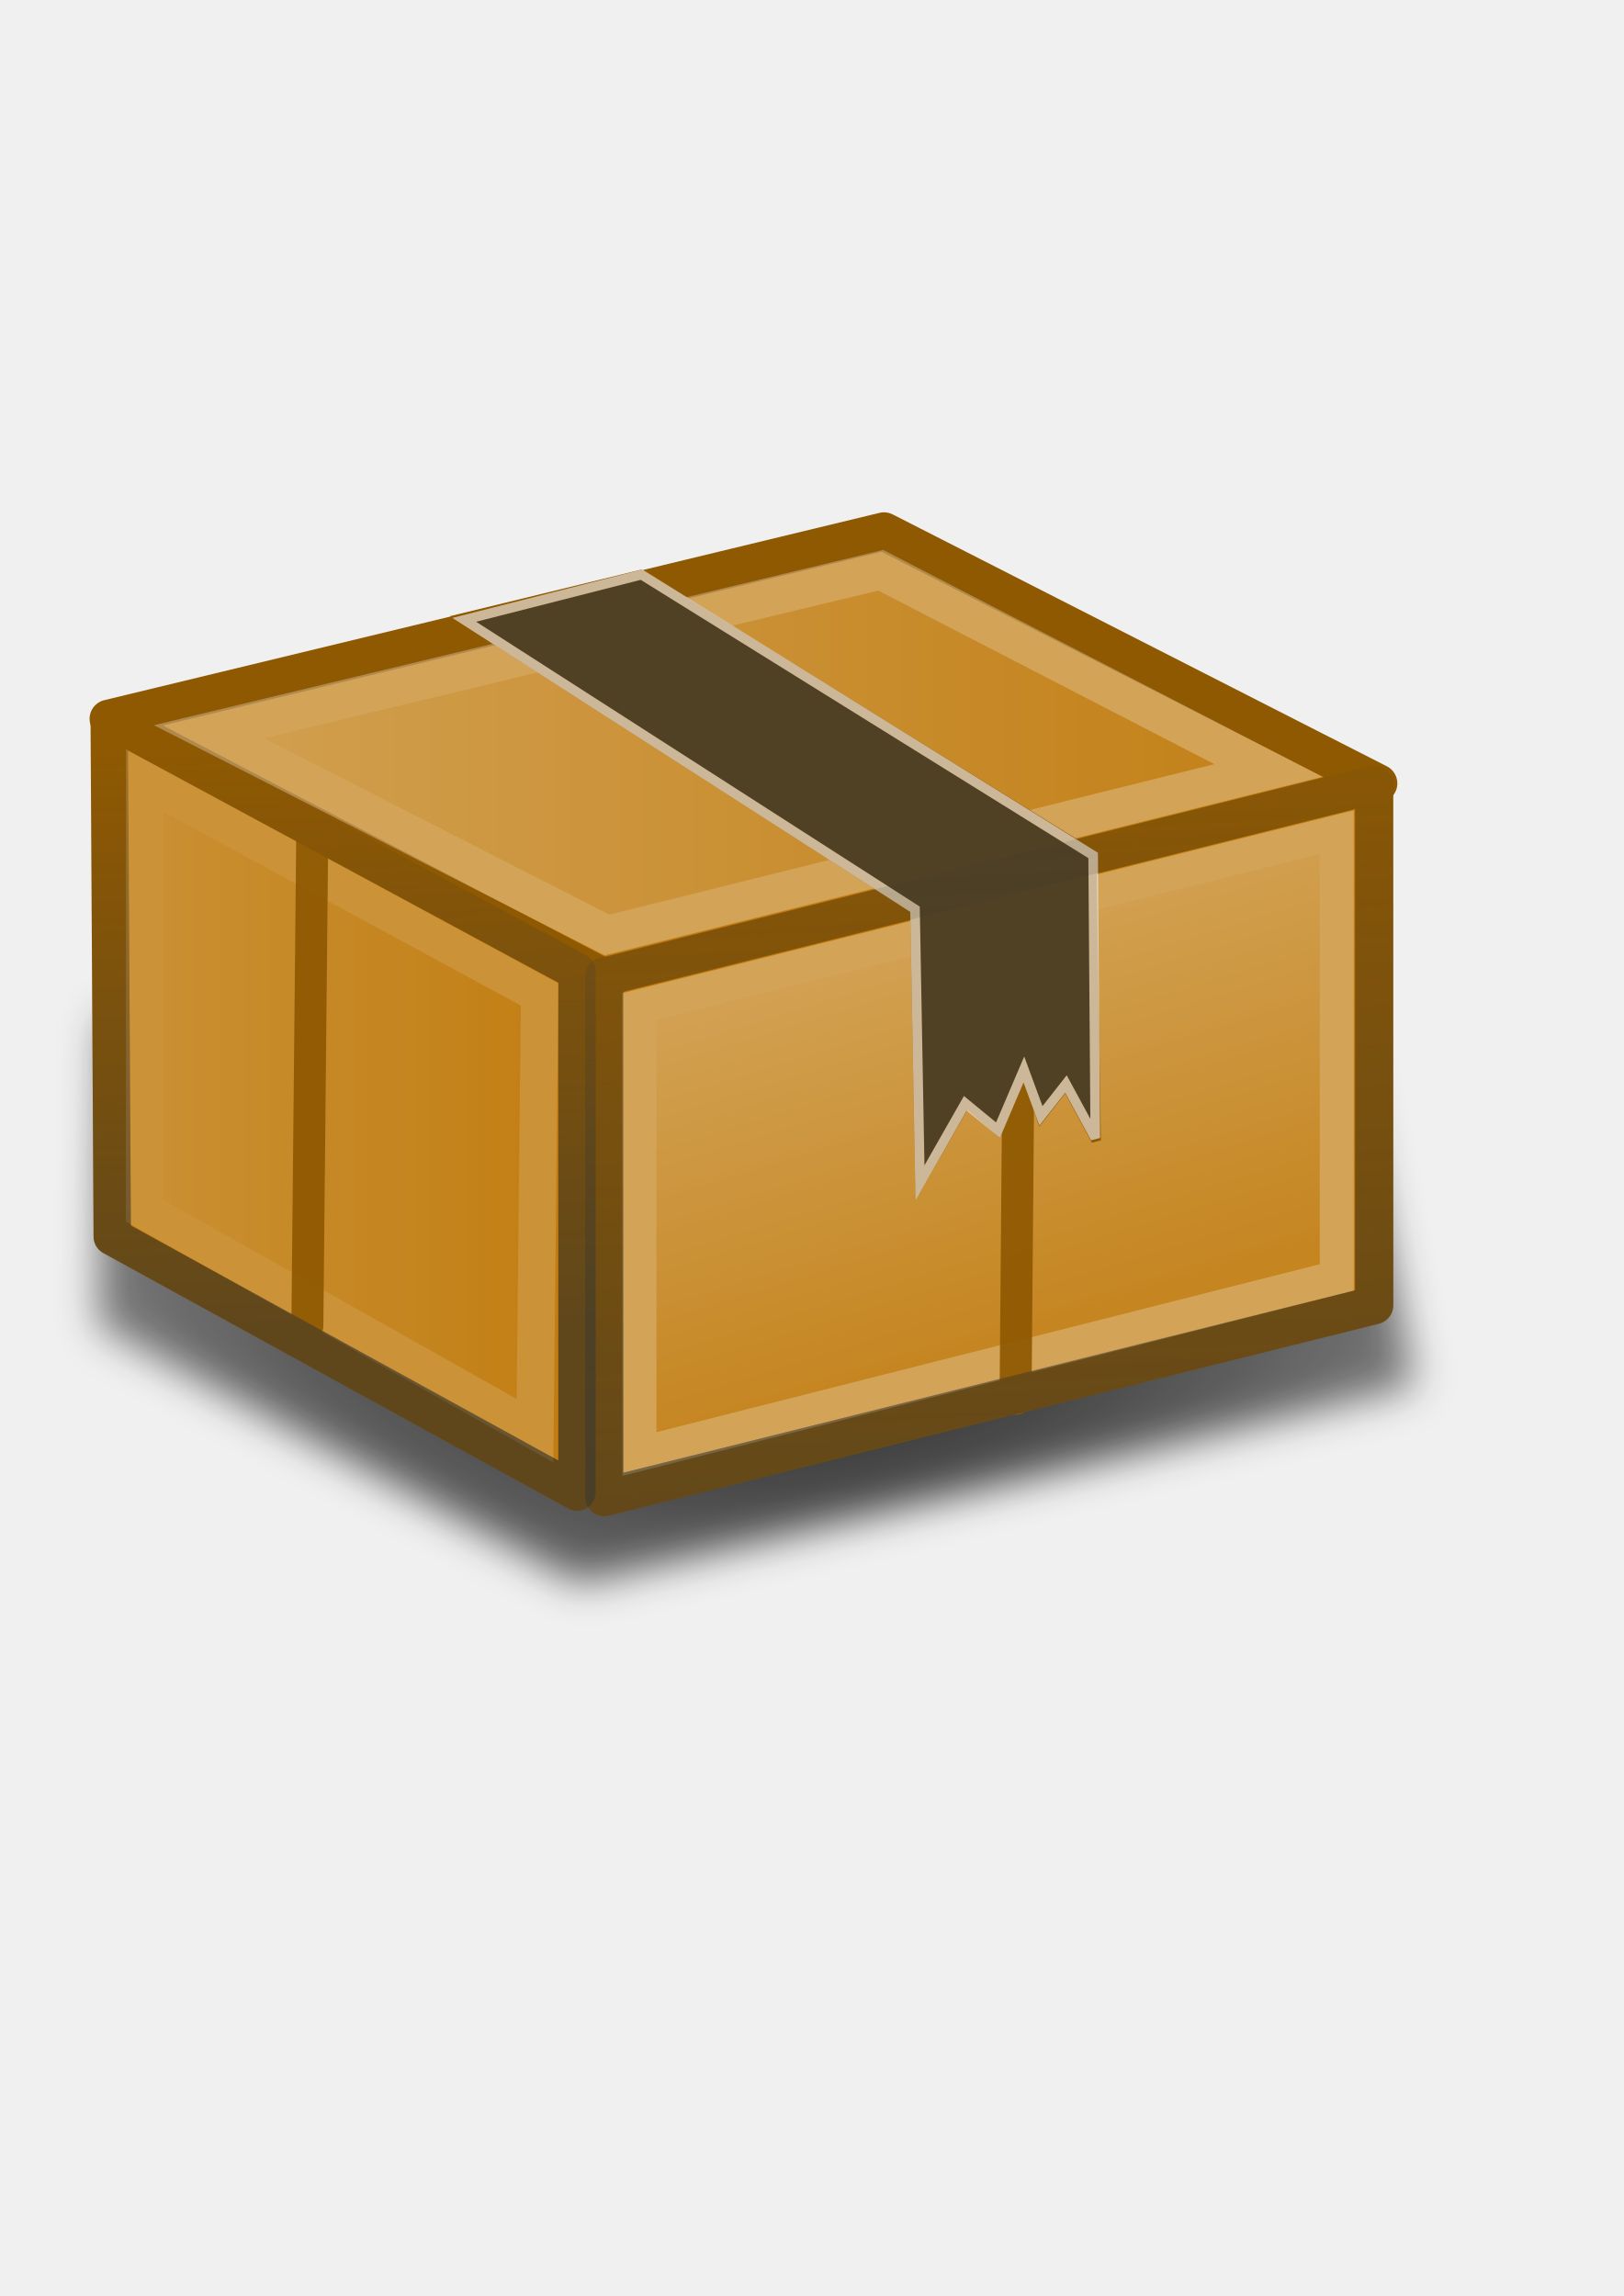
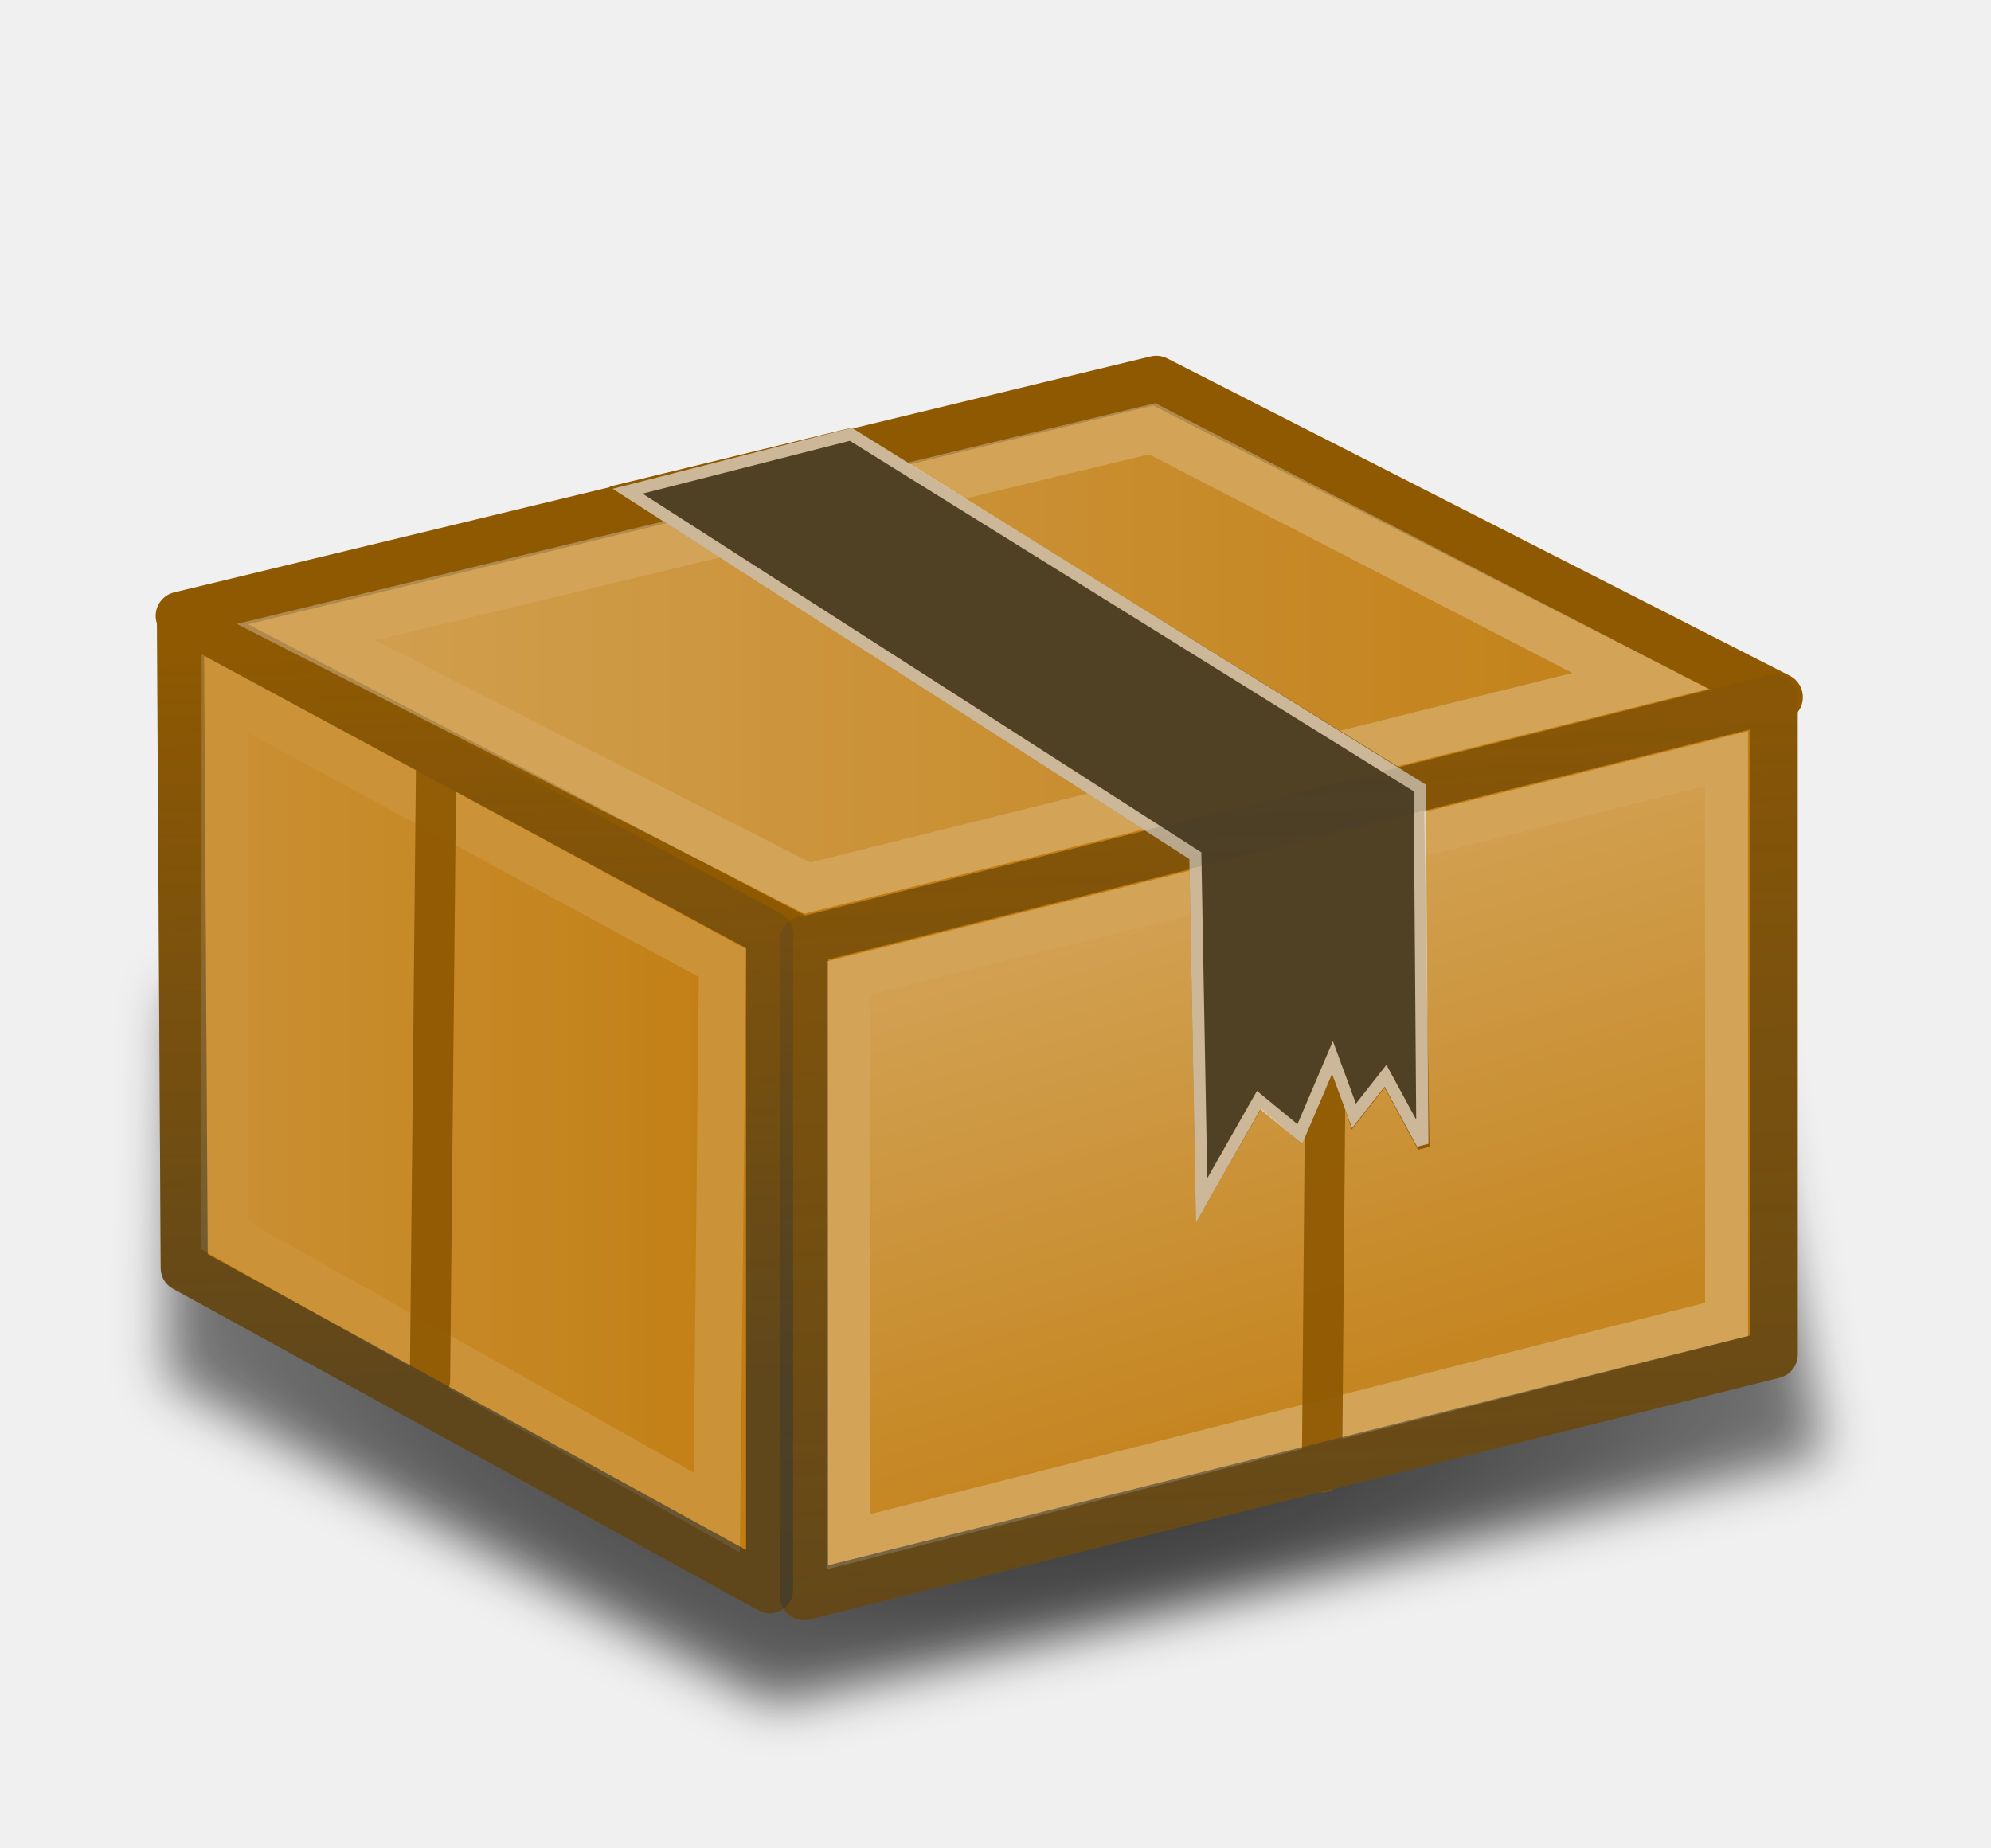
- <svg xmlns="http://www.w3.org/2000/svg" xmlns:xlink="http://www.w3.org/1999/xlink" width="210mm" height="297mm" id="svg2" version="1.1">
+ <svg xmlns="http://www.w3.org/2000/svg" xmlns:xlink="http://www.w3.org/1999/xlink" width="226.267mm" height="210mm" id="svg2" version="1.1" viewBox="11.429 112.362 772.695 507.071">
  <defs id="defs4">
    <linearGradient id="linearGradient3933">
      <stop style="stop-color:#000000;stop-opacity:1;" offset="0" id="stop3935" />
      <stop style="stop-color:#000000;stop-opacity:0;" offset="1" id="stop3937" />
    </linearGradient>
    <linearGradient id="linearGradient3860">
      <stop style="stop-color:#2e3436;stop-opacity:1;" offset="0" id="stop3862" />
      <stop style="stop-color:#2e3436;stop-opacity:0;" offset="1" id="stop3864" />
    </linearGradient>
    <linearGradient id="linearGradient3850">
      <stop style="stop-color:#2e3436;stop-opacity:1;" offset="0" id="stop3852" />
      <stop style="stop-color:#2e3436;stop-opacity:0;" offset="1" id="stop3854" />
    </linearGradient>
    <linearGradient id="linearGradient3826">
      <stop style="stop-color:#ffffff;stop-opacity:1;" offset="0" id="stop3828" />
      <stop style="stop-color:#ffffff;stop-opacity:0;" offset="1" id="stop3830" />
    </linearGradient>
    <linearGradient id="linearGradient3816">
      <stop style="stop-color:#ffffff;stop-opacity:1;" offset="0" id="stop3818" />
      <stop style="stop-color:#ffffff;stop-opacity:0;" offset="1" id="stop3820" />
    </linearGradient>
    <linearGradient id="linearGradient3806">
      <stop style="stop-color:#ffffff;stop-opacity:1;" offset="0" id="stop3808" />
      <stop style="stop-color:#ffffff;stop-opacity:0;" offset="1" id="stop3810" />
    </linearGradient>
-     <linearGradient id="linearGradient3786">
-       <stop style="stop-color:#8f5902;stop-opacity:1;" offset="0" id="stop3788" />
-       <stop style="stop-color:#c17d11;stop-opacity:1;" offset="1" id="stop3790" />
-     </linearGradient>
-     <linearGradient id="linearGradient3777">
-       <stop style="stop-color:#c17d11;stop-opacity:1;" offset="0" id="stop3780" />
-       <stop style="stop-color:#c17d11;stop-opacity:0;" offset="1" id="stop3782" />
-     </linearGradient>
-     <linearGradient id="linearGradient3785">
-       <stop style="stop-color:#000000;stop-opacity:1;" offset="0" id="stop3787" />
-       <stop style="stop-color:#000000;stop-opacity:0;" offset="1" id="stop3789" />
-     </linearGradient>
-     <linearGradient id="linearGradient3775">
-       <stop style="stop-color:#ffffff;stop-opacity:1;" offset="0" id="stop3777" />
-       <stop style="stop-color:#ffffff;stop-opacity:0;" offset="1" id="stop3779" />
-     </linearGradient>
-     <radialGradient xlink:href="#linearGradient3785" id="radialGradient3791" cx="395.714" cy="-0.495" fx="395.714" fy="-0.495" r="421.429" gradientTransform="matrix(1,0,0,0.1728813,0,-0.4093908)" gradientUnits="userSpaceOnUse" />
-     <radialGradient xlink:href="#linearGradient3775" id="radialGradient3809" gradientUnits="userSpaceOnUse" gradientTransform="matrix(1.530432,-0.04541629,0.0234675,0.7908044,-152.5028,104.6459)" cx="268.817" cy="387.231" fx="268.817" fy="387.231" r="314.55" />
-     <linearGradient xlink:href="#linearGradient3806" id="linearGradient3812" x1="510.637" y1="447.949" x2="575.463" y2="650.989" gradientUnits="userSpaceOnUse" gradientTransform="matrix(0.9057974,0,0,0.8726503,48.32537,70.23878)" />
-     <linearGradient xlink:href="#linearGradient3816" id="linearGradient3822" x1="235.426" y1="425.057" x2="644.416" y2="425.057" gradientUnits="userSpaceOnUse" />
-     <linearGradient xlink:href="#linearGradient3826" id="linearGradient3832" x1="235.722" y1="534.955" x2="393.704" y2="534.955" gradientUnits="userSpaceOnUse" />
-     <linearGradient xlink:href="#linearGradient3850" id="linearGradient3856" x1="542.571" y1="653.076" x2="530.286" y2="395.934" gradientUnits="userSpaceOnUse" />
-     <linearGradient xlink:href="#linearGradient3860" id="linearGradient3866" x1="314.294" y1="604.241" x2="310.133" y2="422.098" gradientUnits="userSpaceOnUse" />
    <linearGradient xlink:href="#linearGradient3806" id="linearGradient3887" gradientUnits="userSpaceOnUse" gradientTransform="matrix(0.9057974,0,0,0.8726503,48.32537,70.23878)" x1="510.637" y1="447.949" x2="575.463" y2="650.989" />
    <linearGradient xlink:href="#linearGradient3816" id="linearGradient3889" gradientUnits="userSpaceOnUse" x1="235.426" y1="425.057" x2="644.416" y2="425.057" />
    <linearGradient xlink:href="#linearGradient3826" id="linearGradient3891" gradientUnits="userSpaceOnUse" x1="235.722" y1="534.955" x2="393.704" y2="534.955" />
    <linearGradient xlink:href="#linearGradient3850" id="linearGradient3893" gradientUnits="userSpaceOnUse" x1="542.571" y1="653.076" x2="530.286" y2="395.934" />
    <linearGradient xlink:href="#linearGradient3860" id="linearGradient3895" gradientUnits="userSpaceOnUse" x1="314.294" y1="604.241" x2="310.133" y2="422.098" />
    <filter id="filter3929">
      <feGaussianBlur stdDeviation="9.148" id="feGaussianBlur3931" />
    </filter>
    <radialGradient xlink:href="#linearGradient3933" id="radialGradient3939" cx="372.746" cy="616.986" fx="372.746" fy="616.986" r="342.173" gradientTransform="matrix(1.932474,0.05330946,-0.03393574,1.230174,-326.6383,-161.8854)" gradientUnits="userSpaceOnUse" />
  </defs>
-   <g id="layer1">
-     <g id="g3941">
-       <path transform="matrix(1.058872,0,0,1.058872,-20.69628,-42.67399)" id="path3899" d="M 64.65,652.342 286.883,771.54 672.762,680.626 636.396,490.717 345.472,446.271 66.67,510.92 z" style="opacity:0.934;fill:url(#radialGradient3939);fill-opacity:1;stroke:none;filter:url(#filter3929)" />
+   <g id="layer1" transform="translate(22.58399,-105.036)">
+     <g id="g3941" transform="translate(5.476298)">
+       <path transform="matrix(1.058872,0,0,1.058872,-20.69628,-42.67399)" id="path3899" d="M 64.65,652.342 286.883,771.54 672.762,680.626 636.396,490.717 345.472,446.271 66.67,510.92 Z" style="opacity:0.934;fill:url(#radialGradient3939);fill-opacity:1;stroke:none;filter:url(#filter3929)" />
      <rect y="112.362" x="11.429" height="717.143" width="717.143" id="rect2985" style="fill:none;stroke:none" />
      <g transform="matrix(1.563017,0,0,1.563017,-324.183,-295.5754)" id="g3872">
-         <path style="opacity:0.742;fill:#000000;fill-opacity:1;stroke:none" d="m 243.144,414.873 242.857,-60 0,162.857 -242.857,60 z" id="rect3893" />
-         <path style="fill:#c17d11;stroke:#8f5902;stroke-width:11.683;stroke-linecap:butt;stroke-linejoin:round;stroke-miterlimit:4;stroke-opacity:1;stroke-dasharray:none" d="m 241.564,414.083 146.299,78.895 0,162.848 -145.343,-79.907 z" id="path3898" />
-         <path id="path3896" d="m 396.403,494.493 240.765,-60.014 0,162.894 -240.765,60.014 z" style="fill:#c17d11;fill-opacity:1;stroke:#8f5902;stroke-width:11.95;stroke-linejoin:round;stroke-miterlimit:4;stroke-opacity:1;stroke-dasharray:none" />
-         <path style="fill:#c17d11;stroke:#8f5902;stroke-width:12;stroke-linecap:butt;stroke-linejoin:round;stroke-miterlimit:4;stroke-opacity:1;stroke-dasharray:none" d="M 241.426,413.946 483.863,355.357 638.416,434.149 395.98,494.758 z" id="path3900" />
-         <path style="opacity:0.3;fill:url(#linearGradient3887);fill-opacity:1;stroke:#ffffff;stroke-width:10.624;stroke-linejoin:miter;stroke-miterlimit:4;stroke-opacity:1;stroke-dasharray:none" d="m 407.387,503.901 218.084,-54.514 0,139.292 -218.084,55.228 z" id="path3804" />
-         <path style="opacity:0.94;fill:#2e3436;stroke:#8f5902;stroke-width:10;stroke-linecap:round;stroke-linejoin:miter;stroke-miterlimit:4;stroke-opacity:1;stroke-dasharray:none" d="m 526.419,460.943 -1.41,165.696" id="path3868" />
-         <path id="path3814" d="m 272.741,417.986 210.112,-50.508 121.218,62.629 -206.847,51.457 z" style="opacity:0.294;fill:url(#linearGradient3889);fill-opacity:1;stroke:#ffffff;stroke-width:12;stroke-linecap:butt;stroke-linejoin:miter;stroke-miterlimit:4;stroke-opacity:1;stroke-dasharray:none" />
-         <path id="path3824" d="m 252.675,433.276 123.484,66.896 -1.429,136.462 -122.109,-68.795 z" style="opacity:0.164;fill:url(#linearGradient3891);fill-opacity:1;stroke:#ffffff;stroke-width:11.683;stroke-linecap:butt;stroke-linejoin:miter;stroke-miterlimit:4;stroke-opacity:1;stroke-dasharray:none" />
-         <path style="fill:#8f5902;stroke:#8f5902;stroke-width:3;stroke-linecap:butt;stroke-linejoin:miter;stroke-miterlimit:4;stroke-opacity:1;stroke-dasharray:none" d="m 351.847,382.485 141.724,91.025 1.551,85.607 14.423,-25.152 9.964,8.658 8.362,-19.495 5.087,15.26 7.821,-9.964 9.423,17.403 -1.429,-89.647 -140.995,-87.316 z" id="path3834" />
-         <path style="opacity:0.638;fill:#2e3436;stroke:#eeeeec;stroke-width:3;stroke-linecap:butt;stroke-linejoin:miter;stroke-miterlimit:4;stroke-opacity:1;stroke-dasharray:none" d="m 352.605,382.99 140.967,90.52 1.551,85.607 14.171,-24.9 10.217,8.406 8.11,-18.99 5.339,14.502 7.821,-9.964 9.171,16.898 -0.671,-88.385 -141.248,-87.821 z" id="path3800" />
-         <path style="opacity:0.453;fill:none;stroke:url(#linearGradient3893);stroke-width:11.95;stroke-linejoin:round;stroke-miterlimit:4;stroke-opacity:1;stroke-dasharray:none" d="m 396.403,494.493 240.765,-60.014 0,162.894 -240.765,60.014 z" id="path3840" />
-         <path id="path3870" d="m 305.04,452.322 -1.508,151.508" style="opacity:0.94;fill:#8f5902;stroke:#8f5902;stroke-width:10;stroke-linecap:round;stroke-linejoin:miter;stroke-miterlimit:4;stroke-opacity:1;stroke-dasharray:none" />
-         <path id="path3858" d="m 241.564,414.083 146.299,78.895 0,162.848 -145.343,-79.907 z" style="opacity:0.487;fill:none;stroke:url(#linearGradient3895);stroke-width:11.683;stroke-linecap:butt;stroke-linejoin:round;stroke-miterlimit:4;stroke-opacity:1;stroke-dasharray:none" />
+         <path style="opacity:0.742;fill:#000000;fill-opacity:1;stroke:none" d="m 243.144,414.873 242.857,-60 v 162.857 l -242.857,60 z" id="rect3893" />
+         <path style="fill:#c17d11;stroke:#8f5902;stroke-width:11.683;stroke-linecap:butt;stroke-linejoin:round;stroke-miterlimit:4;stroke-dasharray:none;stroke-opacity:1" d="m 241.564,414.083 146.299,78.895 V 655.827 L 242.52,575.92 Z" id="path3898" />
+         <path id="path3896" d="M 396.403,494.493 637.168,434.48 V 597.374 l -240.765,60.014 z" style="fill:#c17d11;fill-opacity:1;stroke:#8f5902;stroke-width:11.95;stroke-linejoin:round;stroke-miterlimit:4;stroke-dasharray:none;stroke-opacity:1" />
+         <path style="fill:#c17d11;stroke:#8f5902;stroke-width:12;stroke-linecap:butt;stroke-linejoin:round;stroke-miterlimit:4;stroke-dasharray:none;stroke-opacity:1" d="M 241.426,413.946 483.863,355.357 638.416,434.149 395.98,494.758 Z" id="path3900" />
+         <path style="opacity:0.3;fill:url(#linearGradient3887);fill-opacity:1;stroke:#ffffff;stroke-width:10.624;stroke-linejoin:miter;stroke-miterlimit:4;stroke-dasharray:none;stroke-opacity:1" d="m 407.387,503.901 218.084,-54.514 v 139.292 l -218.084,55.228 z" id="path3804" />
+         <path style="opacity:0.94;fill:#2e3436;stroke:#8f5902;stroke-width:10;stroke-linecap:round;stroke-linejoin:miter;stroke-miterlimit:4;stroke-dasharray:none;stroke-opacity:1" d="m 526.419,460.943 -1.41,165.696" id="path3868" />
+         <path id="path3814" d="m 272.741,417.986 210.112,-50.508 121.218,62.629 -206.847,51.457 z" style="opacity:0.294;fill:url(#linearGradient3889);fill-opacity:1;stroke:#ffffff;stroke-width:12;stroke-linecap:butt;stroke-linejoin:miter;stroke-miterlimit:4;stroke-dasharray:none;stroke-opacity:1" />
+         <path id="path3824" d="m 252.675,433.276 123.484,66.896 -1.429,136.462 -122.109,-68.795 z" style="opacity:0.164;fill:url(#linearGradient3891);fill-opacity:1;stroke:#ffffff;stroke-width:11.683;stroke-linecap:butt;stroke-linejoin:miter;stroke-miterlimit:4;stroke-dasharray:none;stroke-opacity:1" />
+         <path style="fill:#8f5902;stroke:#8f5902;stroke-width:3;stroke-linecap:butt;stroke-linejoin:miter;stroke-miterlimit:4;stroke-dasharray:none;stroke-opacity:1" d="m 351.847,382.485 141.724,91.025 1.551,85.607 14.423,-25.152 9.964,8.658 8.362,-19.495 5.087,15.26 7.821,-9.964 9.423,17.403 -1.429,-89.647 -140.995,-87.316 z" id="path3834" />
+         <path style="opacity:0.638;fill:#2e3436;stroke:#eeeeec;stroke-width:3;stroke-linecap:butt;stroke-linejoin:miter;stroke-miterlimit:4;stroke-dasharray:none;stroke-opacity:1" d="m 352.605,382.99 140.967,90.52 1.551,85.607 14.171,-24.9 10.217,8.406 8.11,-18.99 5.339,14.502 7.821,-9.964 9.171,16.898 -0.671,-88.385 -141.248,-87.821 z" id="path3800" />
+         <path style="opacity:0.453;fill:none;stroke:url(#linearGradient3893);stroke-width:11.95;stroke-linejoin:round;stroke-miterlimit:4;stroke-dasharray:none;stroke-opacity:1" d="M 396.403,494.493 637.168,434.48 V 597.374 l -240.765,60.014 z" id="path3840" />
+         <path id="path3870" d="m 305.04,452.322 -1.508,151.508" style="opacity:0.94;fill:#8f5902;stroke:#8f5902;stroke-width:10;stroke-linecap:round;stroke-linejoin:miter;stroke-miterlimit:4;stroke-dasharray:none;stroke-opacity:1" />
+         <path id="path3858" d="m 241.564,414.083 146.299,78.895 V 655.827 L 242.52,575.92 Z" style="opacity:0.487;fill:none;stroke:url(#linearGradient3895);stroke-width:11.683;stroke-linecap:butt;stroke-linejoin:round;stroke-miterlimit:4;stroke-dasharray:none;stroke-opacity:1" />
      </g>
    </g>
  </g>
</svg>
